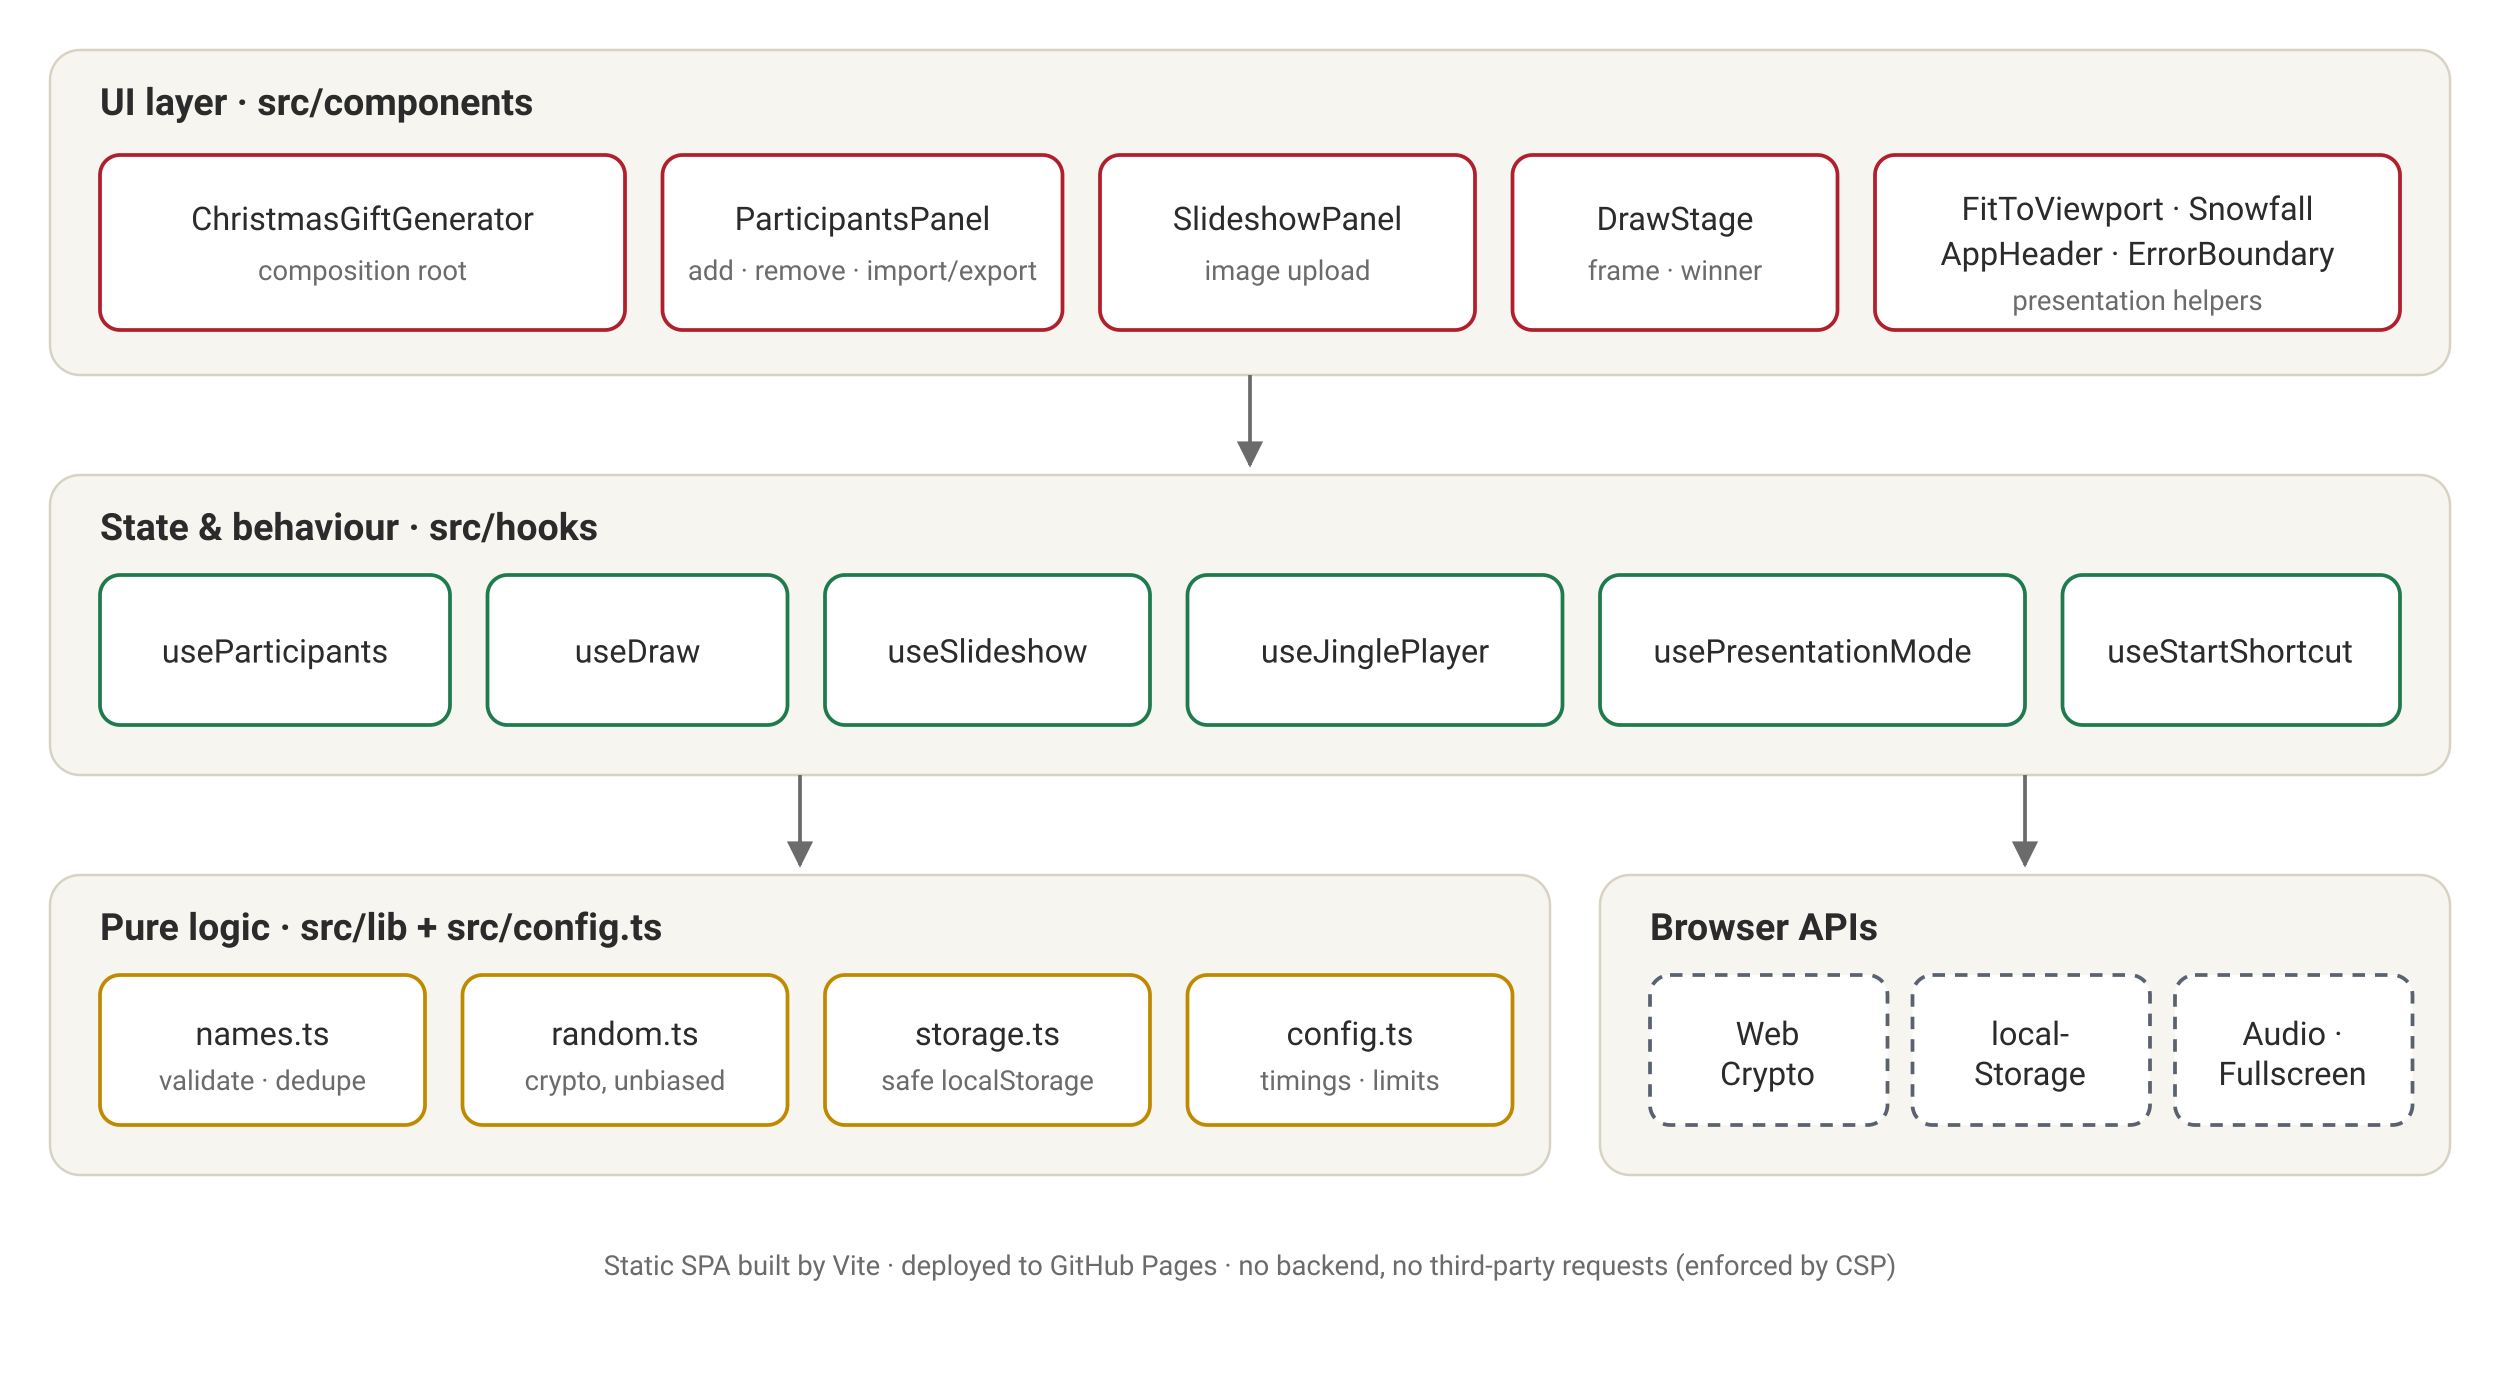
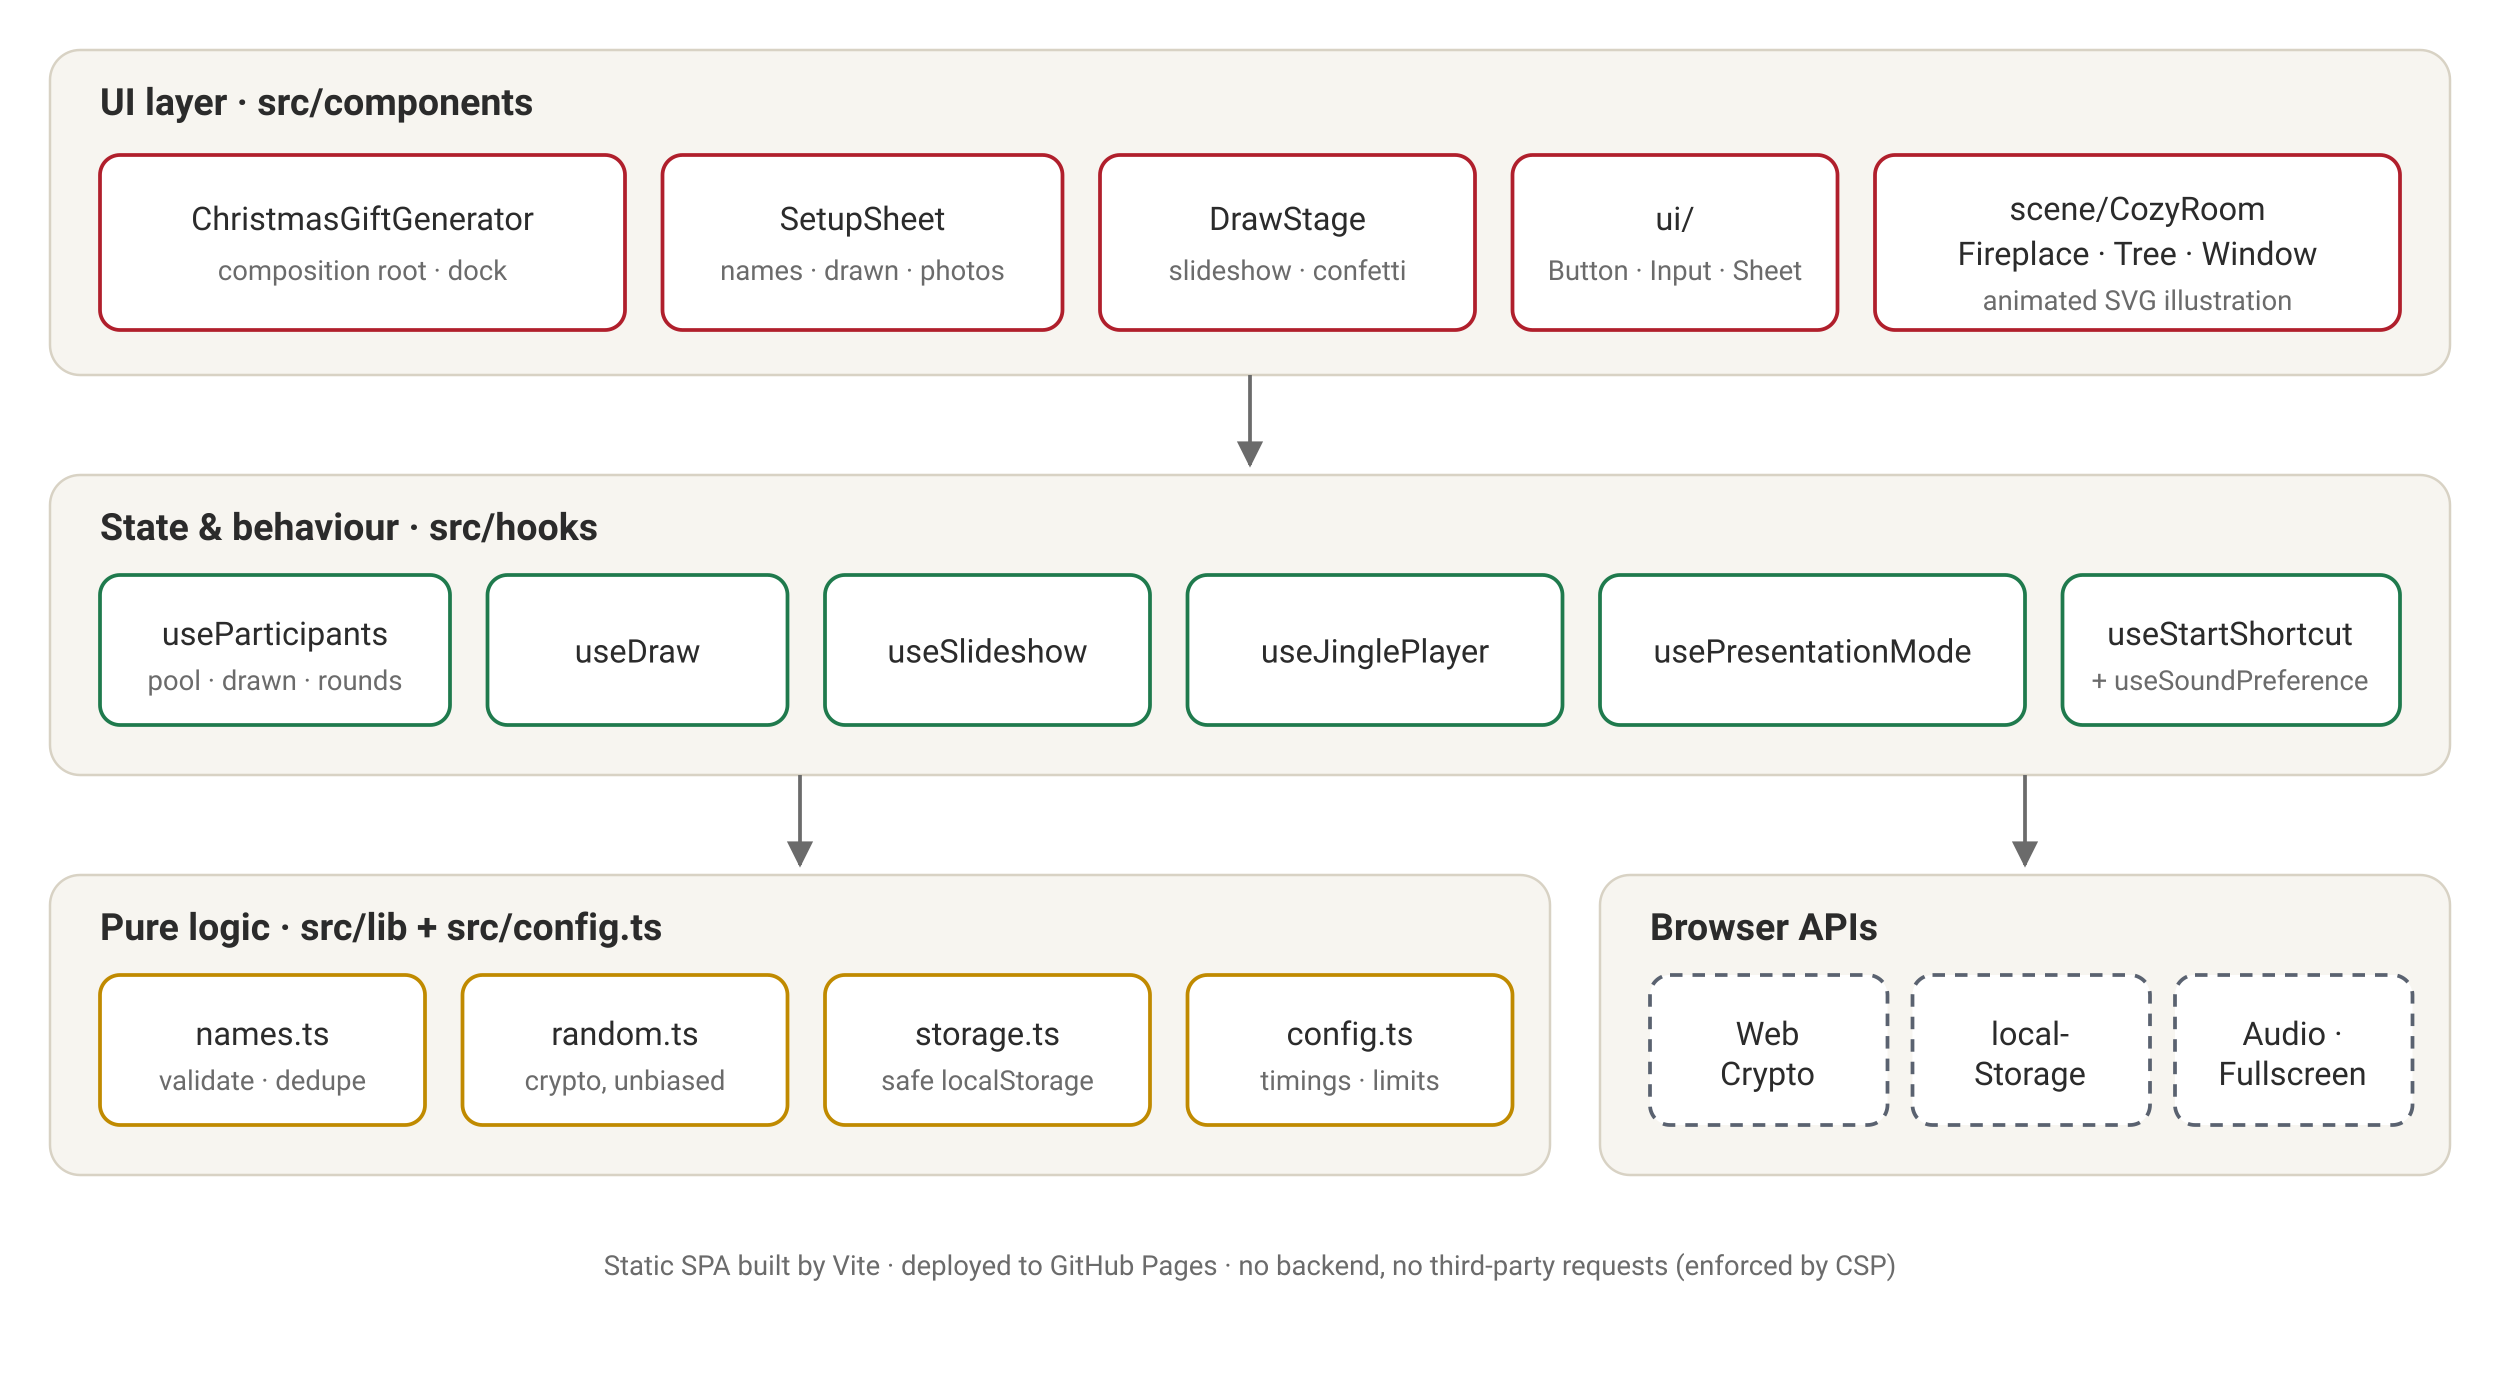
<svg xmlns="http://www.w3.org/2000/svg" viewBox="0 0 1000 560" role="img" aria-labelledby="t d" font-family="Segoe UI, Roboto, Helvetica, Arial, sans-serif">
  <style>
    .layer{fill:#f7f5f0;stroke:#d8d2c4}
    .box{fill:#fff;stroke:#b01f2c;stroke-width:1.5}
    .hook{fill:#fff;stroke:#1f7a4d;stroke-width:1.5}
    .lib{fill:#fff;stroke:#c08a00;stroke-width:1.5}
    .api{fill:#fff;stroke:#5a6270;stroke-width:1.5;stroke-dasharray:5 4}
    .h{font-size:15px;font-weight:700;fill:#2b2b2b}
    .t{font-size:13px;fill:#2b2b2b}
    .s{font-size:11px;fill:#6b6b6b}
    .arrow{stroke:#6b6b6b;stroke-width:1.5;fill:none;marker-end:url(#a)}
  </style>
  <defs>
    <marker id="a" viewBox="0 0 10 10" refX="9" refY="5" markerWidth="7" markerHeight="7" orient="auto">
      <path d="M0 0L10 5L0 10z" fill="#6b6b6b" />
    </marker>
  </defs>
  <rect width="1000" height="560" fill="#fff" />
  <rect class="layer" x="20" y="20" width="960" height="130" rx="12" />
  <text class="h" x="40" y="46">UI layer · src/components</text>
  <rect class="box" x="40" y="62" width="210" height="70" rx="8" />
  <text class="t" x="145" y="92" text-anchor="middle">ChristmasGiftGenerator</text>
-   <text class="s" x="145" y="112" text-anchor="middle">composition root</text>
+   <text class="s" x="145" y="112" text-anchor="middle">composition root · dock</text>
  <rect class="box" x="265" y="62" width="160" height="70" rx="8" />
-   <text class="t" x="345" y="92" text-anchor="middle">ParticipantsPanel</text>
-   <text class="s" x="345" y="112" text-anchor="middle">add · remove · import/export</text>
+   <text class="t" x="345" y="92" text-anchor="middle">SetupSheet</text>
+   <text class="s" x="345" y="112" text-anchor="middle">names · drawn · photos</text>
  <rect class="box" x="440" y="62" width="150" height="70" rx="8" />
-   <text class="t" x="515" y="92" text-anchor="middle">SlideshowPanel</text>
-   <text class="s" x="515" y="112" text-anchor="middle">image upload</text>
+   <text class="t" x="515" y="92" text-anchor="middle">DrawStage</text>
+   <text class="s" x="515" y="112" text-anchor="middle">slideshow · confetti</text>
  <rect class="box" x="605" y="62" width="130" height="70" rx="8" />
-   <text class="t" x="670" y="92" text-anchor="middle">DrawStage</text>
-   <text class="s" x="670" y="112" text-anchor="middle">frame · winner</text>
+   <text class="t" x="670" y="92" text-anchor="middle">ui/</text>
+   <text class="s" x="670" y="112" text-anchor="middle">Button · Input · Sheet</text>
  <rect class="box" x="750" y="62" width="210" height="70" rx="8" />
-   <text class="t" x="855" y="88" text-anchor="middle">FitToViewport · Snowfall</text>
-   <text class="t" x="855" y="106" text-anchor="middle">AppHeader · ErrorBoundary</text>
-   <text class="s" x="855" y="124" text-anchor="middle">presentation helpers</text>
+   <text class="t" x="855" y="88" text-anchor="middle">scene/CozyRoom</text>
+   <text class="t" x="855" y="106" text-anchor="middle">Fireplace · Tree · Window</text>
+   <text class="s" x="855" y="124" text-anchor="middle">animated SVG illustration</text>
  <rect class="layer" x="20" y="190" width="960" height="120" rx="12" />
  <text class="h" x="40" y="216">State &amp; behaviour · src/hooks</text>
  <rect class="hook" x="40" y="230" width="140" height="60" rx="8" />
-   <text class="t" x="110" y="265" text-anchor="middle">useParticipants</text>
+   <text class="t" x="110" y="258" text-anchor="middle">useParticipants</text>
+   <text class="s" x="110" y="276" text-anchor="middle">pool · drawn · rounds</text>
  <rect class="hook" x="195" y="230" width="120" height="60" rx="8" />
  <text class="t" x="255" y="265" text-anchor="middle">useDraw</text>
  <rect class="hook" x="330" y="230" width="130" height="60" rx="8" />
  <text class="t" x="395" y="265" text-anchor="middle">useSlideshow</text>
  <rect class="hook" x="475" y="230" width="150" height="60" rx="8" />
  <text class="t" x="550" y="265" text-anchor="middle">useJinglePlayer</text>
  <rect class="hook" x="640" y="230" width="170" height="60" rx="8" />
  <text class="t" x="725" y="265" text-anchor="middle">usePresentationMode</text>
  <rect class="hook" x="825" y="230" width="135" height="60" rx="8" />
-   <text class="t" x="892" y="265" text-anchor="middle">useStartShortcut</text>
+   <text class="t" x="892" y="258" text-anchor="middle">useStartShortcut</text>
+   <text class="s" x="892" y="276" text-anchor="middle">+ useSoundPreference</text>
  <rect class="layer" x="20" y="350" width="600" height="120" rx="12" />
  <text class="h" x="40" y="376">Pure logic · src/lib + src/config.ts</text>
  <rect class="lib" x="40" y="390" width="130" height="60" rx="8" />
  <text class="t" x="105" y="418" text-anchor="middle">names.ts</text>
  <text class="s" x="105" y="436" text-anchor="middle">validate · dedupe</text>
  <rect class="lib" x="185" y="390" width="130" height="60" rx="8" />
  <text class="t" x="250" y="418" text-anchor="middle">random.ts</text>
  <text class="s" x="250" y="436" text-anchor="middle">crypto, unbiased</text>
  <rect class="lib" x="330" y="390" width="130" height="60" rx="8" />
  <text class="t" x="395" y="418" text-anchor="middle">storage.ts</text>
  <text class="s" x="395" y="436" text-anchor="middle">safe localStorage</text>
  <rect class="lib" x="475" y="390" width="130" height="60" rx="8" />
  <text class="t" x="540" y="418" text-anchor="middle">config.ts</text>
  <text class="s" x="540" y="436" text-anchor="middle">timings · limits</text>
  <rect class="layer" x="640" y="350" width="340" height="120" rx="12" />
  <text class="h" x="660" y="376">Browser APIs</text>
  <rect class="api" x="660" y="390" width="95" height="60" rx="8" />
  <text class="t" x="707" y="418" text-anchor="middle">Web</text>
  <text class="t" x="707" y="434" text-anchor="middle">Crypto</text>
  <rect class="api" x="765" y="390" width="95" height="60" rx="8" />
  <text class="t" x="812" y="418" text-anchor="middle">local-</text>
  <text class="t" x="812" y="434" text-anchor="middle">Storage</text>
  <rect class="api" x="870" y="390" width="95" height="60" rx="8" />
  <text class="t" x="917" y="418" text-anchor="middle">Audio ·</text>
  <text class="t" x="917" y="434" text-anchor="middle">Fullscreen</text>
  <path class="arrow" d="M500 150V186" />
  <path class="arrow" d="M320 310V346" />
  <path class="arrow" d="M810 310V346" />
  <text class="s" x="500" y="510" text-anchor="middle">Static SPA built by Vite · deployed to GitHub Pages · no backend, no third-party requests (enforced by CSP)</text>
</svg>
